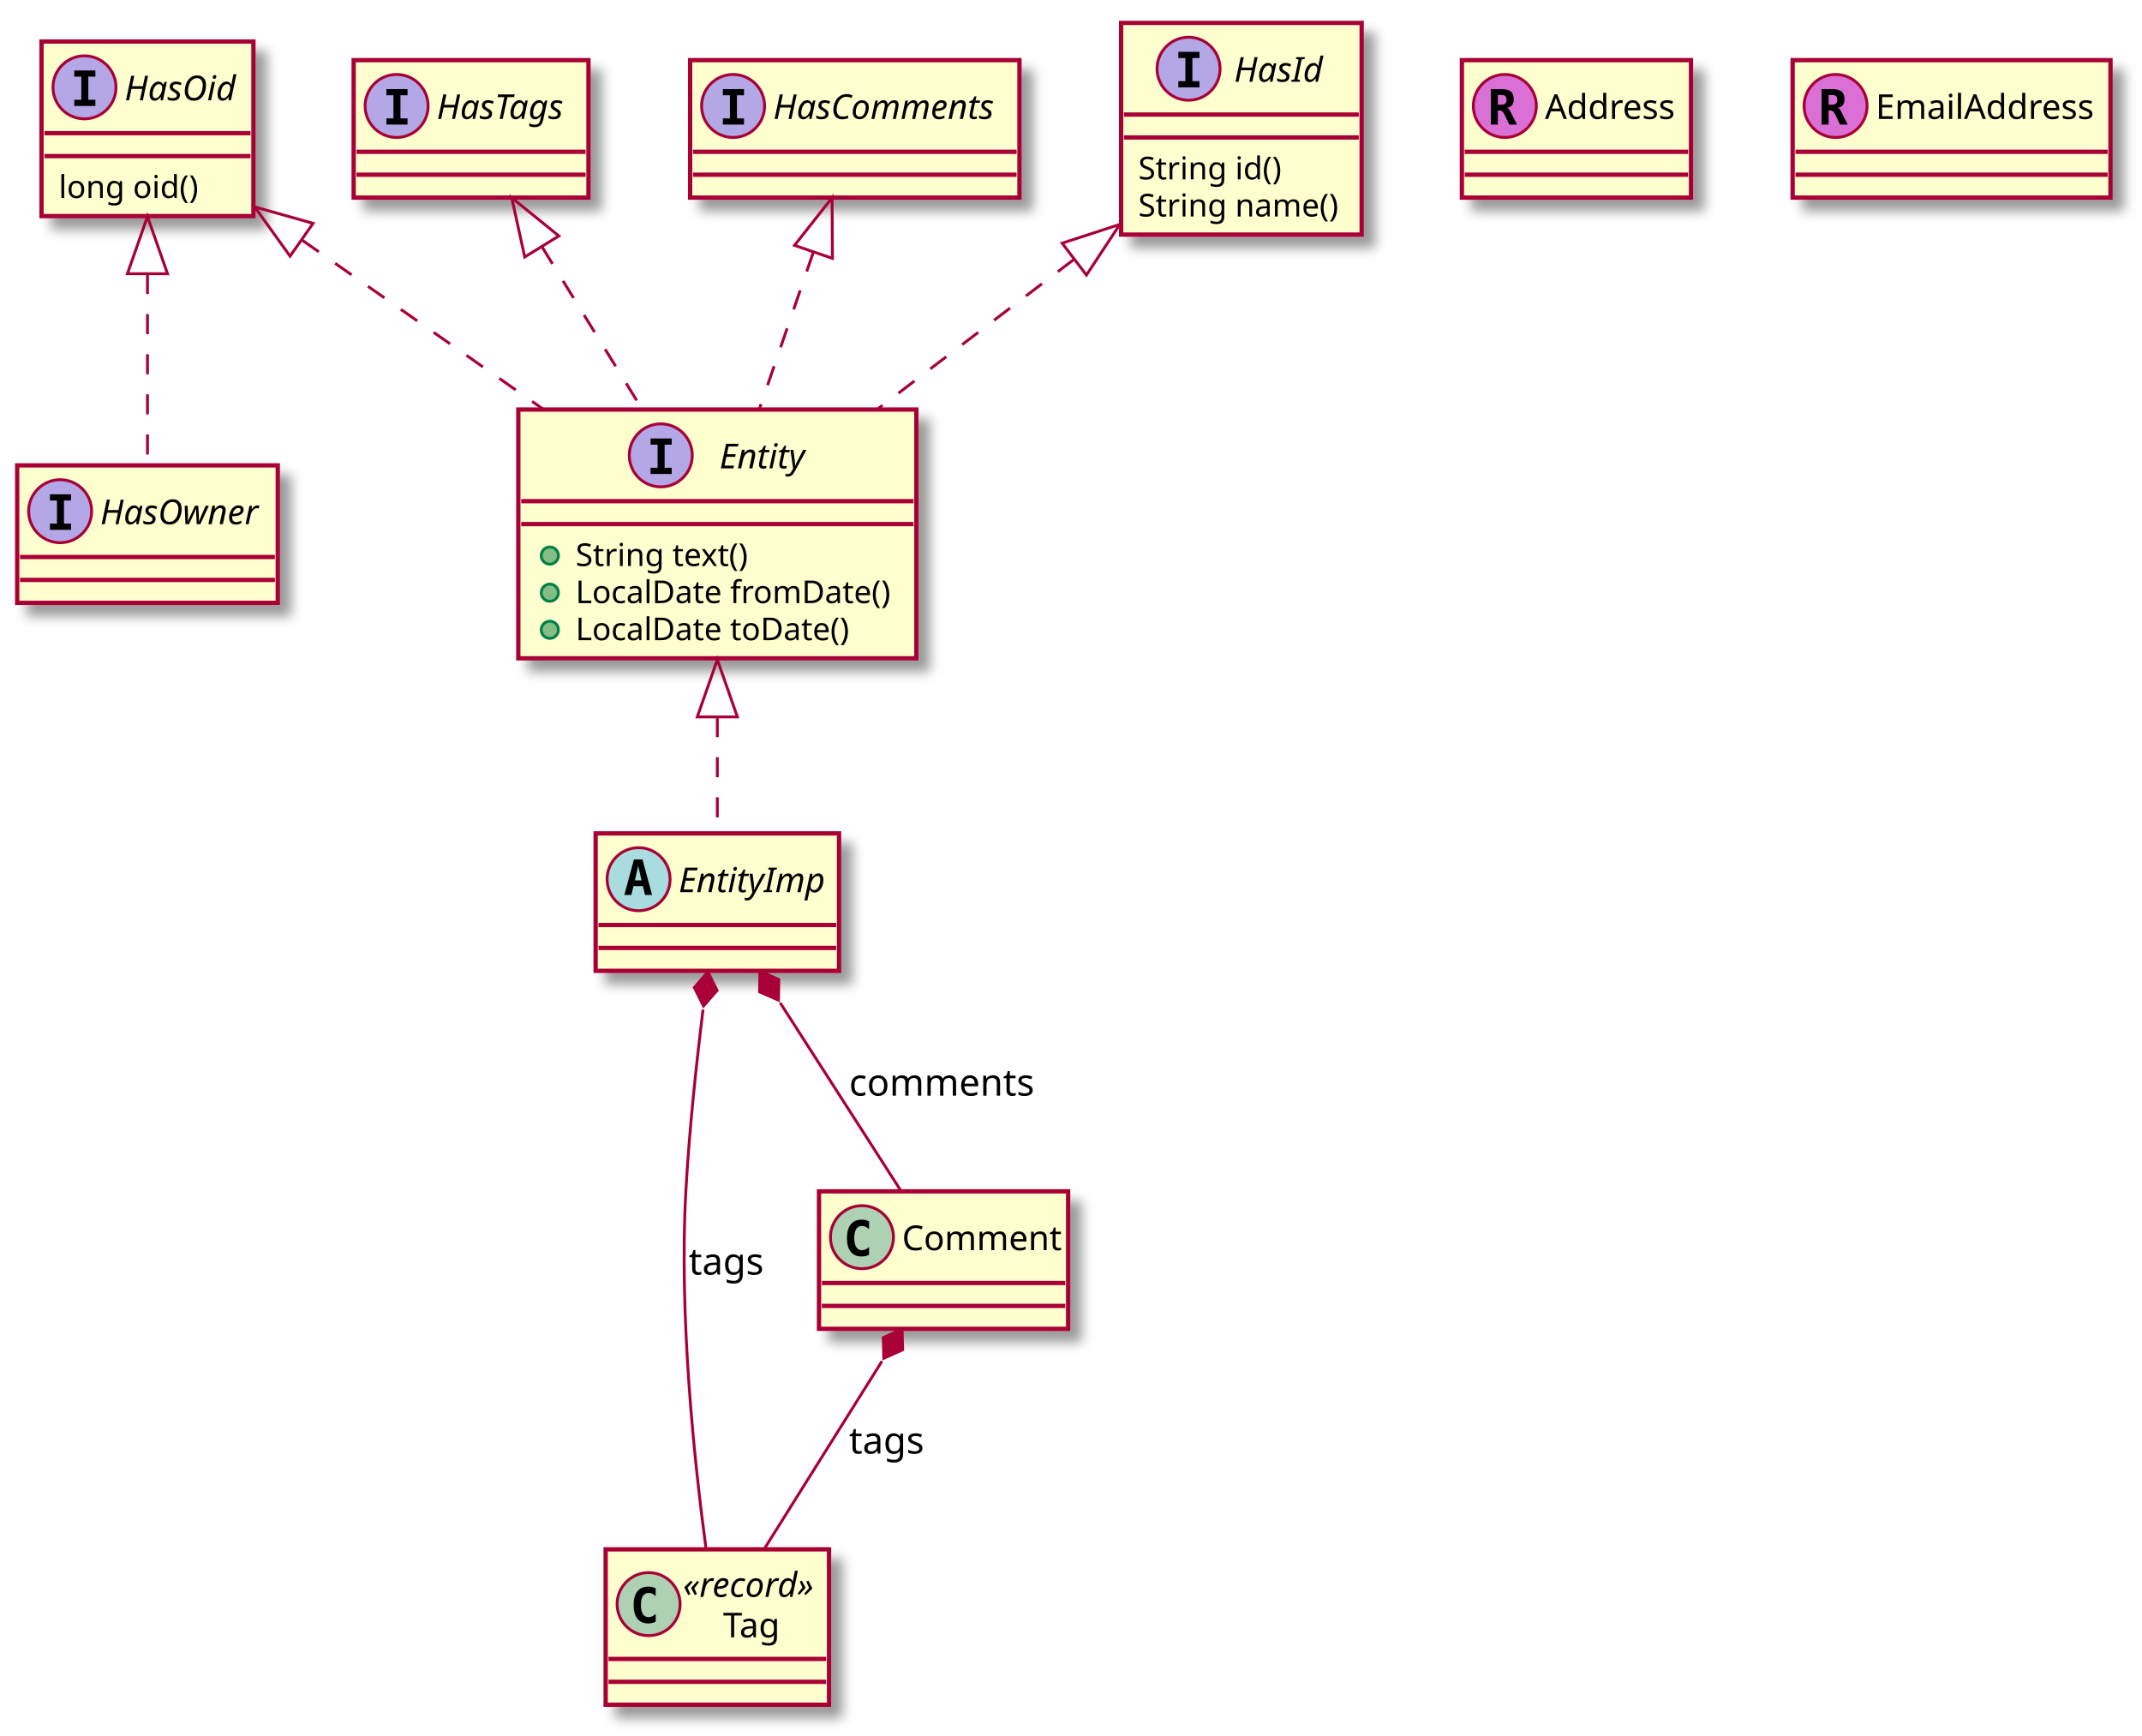
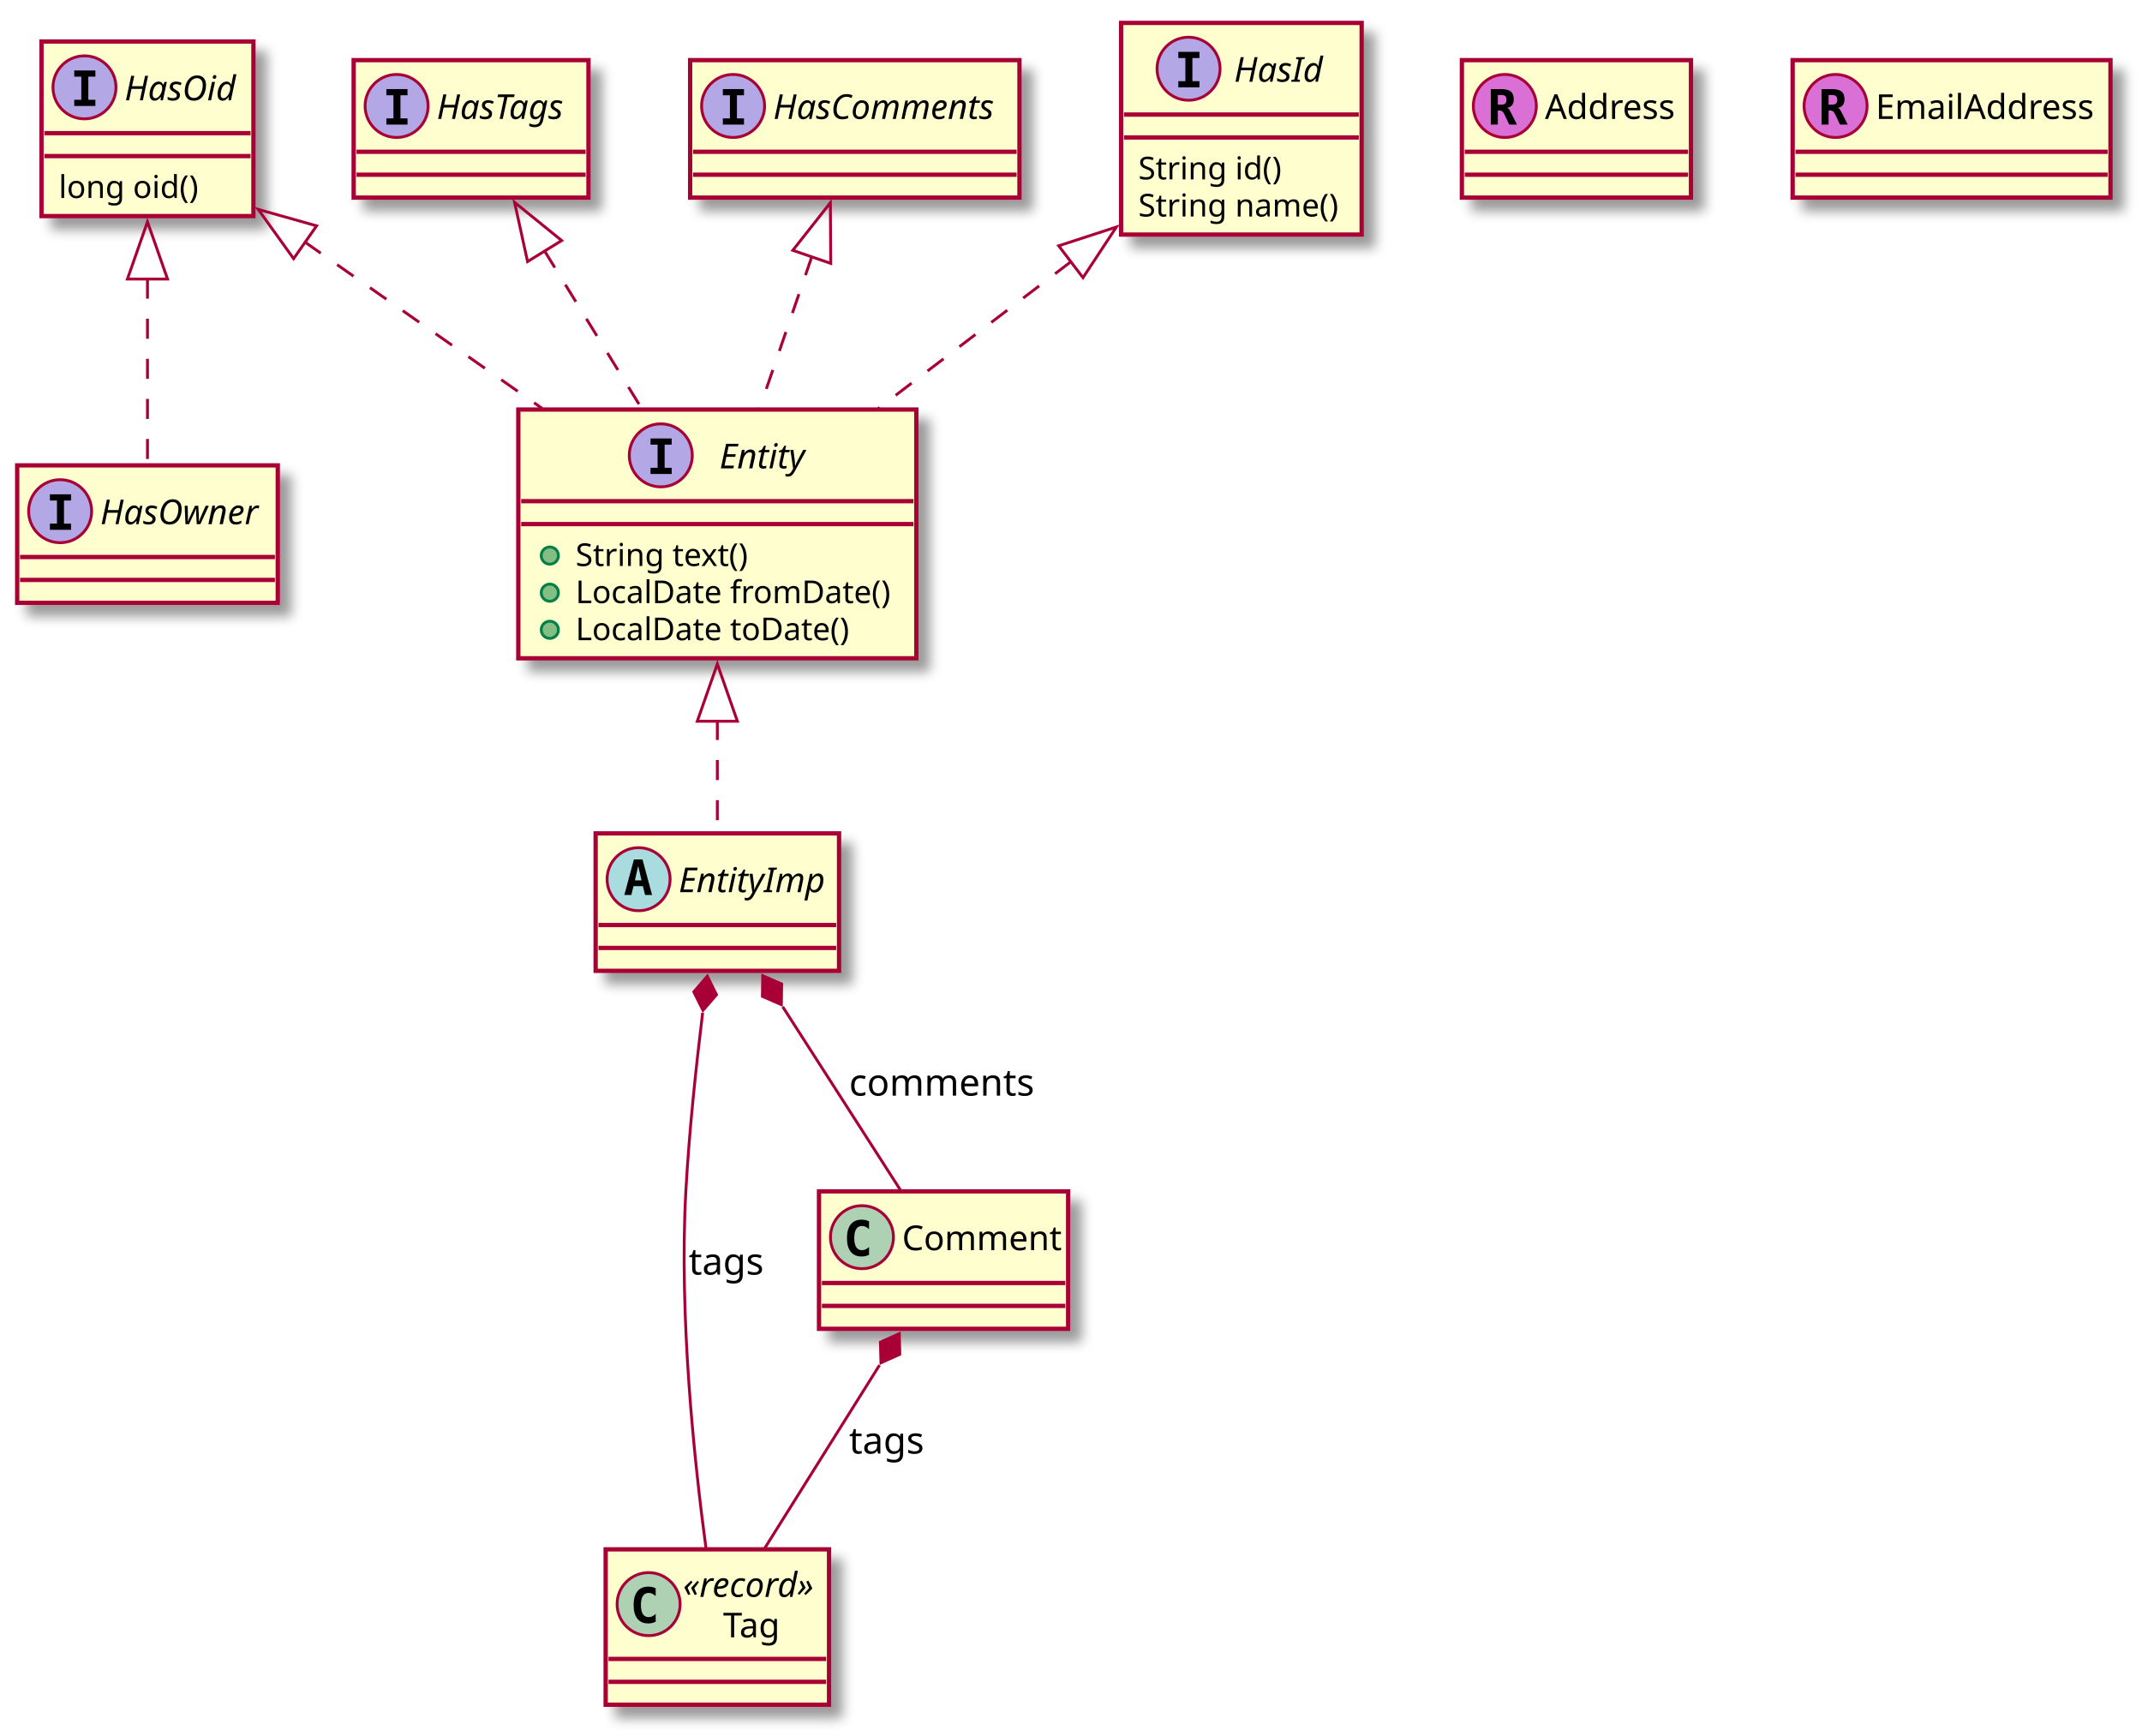
<svg xmlns="http://www.w3.org/2000/svg" contentScriptType="application/ecmascript" contentStyleType="text/css" height="606px" preserveAspectRatio="none" style="width:748px;height:606px;" version="1.1" viewBox="0 0 748 606" width="748px" zoomAndPan="magnify">
  <defs>
    <filter height="300%" id="f111x3xunx3fw" width="300%" x="-1" y="-1">
      <feGaussianBlur result="blurOut" stdDeviation="2.0" />
      <feColorMatrix in="blurOut" result="blurOut2" type="matrix" values="0 0 0 0 0 0 0 0 0 0 0 0 0 0 0 0 0 0 .4 0" />
      <feOffset dx="4.0" dy="4.0" in="blurOut2" result="blurOut3" />
      <feBlend in="SourceGraphic" in2="blurOut3" mode="normal" />
    </filter>
  </defs>
  <g>
    <rect fill="#FEFECE" filter="url(#f111x3xunx3fw)" height="73.91" id="HasId" style="stroke: #A80036; stroke-width: 1.5;" width="84" x="391.5" y="8" />
    <ellipse cx="415.05" cy="24" fill="#B4A7E5" rx="11" ry="11" style="stroke: #A80036; stroke-width: 1.0;" />
    <path d="M411.478,20.265 L411.478,18.107 L418.857,18.107 L418.857,20.265 L416.392,20.265 L416.392,28.342 L418.857,28.342 L418.857,30.5 L411.478,30.5 L411.478,28.342 L413.943,28.342 L413.943,20.265 Z " />
    <text fill="#000000" font-family="sans-serif" font-size="12" font-style="italic" lengthAdjust="spacingAndGlyphs" textLength="33" x="430.95" y="28.535">HasId</text>
    <line style="stroke: #A80036; stroke-width: 1.5;" x1="392.5" x2="474.5" y1="40" y2="40" />
    <line style="stroke: #A80036; stroke-width: 1.5;" x1="392.5" x2="474.5" y1="48" y2="48" />
    <text fill="#000000" font-family="sans-serif" font-size="11" lengthAdjust="spacingAndGlyphs" textLength="53" x="397.5" y="62.635">String id()</text>
    <text fill="#000000" font-family="sans-serif" font-size="11" lengthAdjust="spacingAndGlyphs" textLength="72" x="397.5" y="75.59">String name()</text>
    <rect fill="#FEFECE" filter="url(#f111x3xunx3fw)" height="60.955" id="HasOid" style="stroke: #A80036; stroke-width: 1.5;" width="74" x="14.5" y="14.5" />
    <ellipse cx="29.5" cy="30.5" fill="#B4A7E5" rx="11" ry="11" style="stroke: #A80036; stroke-width: 1.0;" />
    <path d="M25.928,26.765 L25.928,24.607 L33.307,24.607 L33.307,26.765 L30.842,26.765 L30.842,34.842 L33.307,34.842 L33.307,37 L25.928,37 L25.928,34.842 L28.393,34.842 L28.393,26.765 Z " />
    <text fill="#000000" font-family="sans-serif" font-size="12" font-style="italic" lengthAdjust="spacingAndGlyphs" textLength="42" x="43.5" y="35.035">HasOid</text>
    <line style="stroke: #A80036; stroke-width: 1.5;" x1="15.5" x2="87.5" y1="46.5" y2="46.5" />
    <line style="stroke: #A80036; stroke-width: 1.5;" x1="15.5" x2="87.5" y1="54.5" y2="54.5" />
    <text fill="#000000" font-family="sans-serif" font-size="11" lengthAdjust="spacingAndGlyphs" textLength="52" x="20.5" y="69.135">long oid()</text>
    <rect fill="#FEFECE" filter="url(#f111x3xunx3fw)" height="48" id="HasTags" style="stroke: #A80036; stroke-width: 1.5;" width="82" x="123.5" y="21" />
    <ellipse cx="138.5" cy="37" fill="#B4A7E5" rx="11" ry="11" style="stroke: #A80036; stroke-width: 1.0;" />
    <path d="M134.928,33.265 L134.928,31.107 L142.307,31.107 L142.307,33.265 L139.842,33.265 L139.842,41.342 L142.307,41.342 L142.307,43.5 L134.928,43.5 L134.928,41.342 L137.393,41.342 L137.393,33.265 Z " />
    <text fill="#000000" font-family="sans-serif" font-size="12" font-style="italic" lengthAdjust="spacingAndGlyphs" textLength="50" x="152.5" y="41.535">HasTags</text>
    <line style="stroke: #A80036; stroke-width: 1.5;" x1="124.5" x2="204.5" y1="53" y2="53" />
    <line style="stroke: #A80036; stroke-width: 1.5;" x1="124.5" x2="204.5" y1="61" y2="61" />
    <rect fill="#FEFECE" filter="url(#f111x3xunx3fw)" height="48" id="HasComments" style="stroke: #A80036; stroke-width: 1.5;" width="115" x="241" y="21" />
    <ellipse cx="256" cy="37" fill="#B4A7E5" rx="11" ry="11" style="stroke: #A80036; stroke-width: 1.0;" />
    <path d="M252.428,33.265 L252.428,31.107 L259.807,31.107 L259.807,33.265 L257.342,33.265 L257.342,41.342 L259.807,41.342 L259.807,43.5 L252.428,43.5 L252.428,41.342 L254.893,41.342 L254.893,33.265 Z " />
    <text fill="#000000" font-family="sans-serif" font-size="12" font-style="italic" lengthAdjust="spacingAndGlyphs" textLength="83" x="270" y="41.535">HasComments</text>
    <line style="stroke: #A80036; stroke-width: 1.5;" x1="242" x2="355" y1="53" y2="53" />
    <line style="stroke: #A80036; stroke-width: 1.5;" x1="242" x2="355" y1="61" y2="61" />
    <rect fill="#FEFECE" filter="url(#f111x3xunx3fw)" height="48" id="HasOwner" style="stroke: #A80036; stroke-width: 1.5;" width="91" x="6" y="162.5" />
    <ellipse cx="21" cy="178.5" fill="#B4A7E5" rx="11" ry="11" style="stroke: #A80036; stroke-width: 1.0;" />
    <path d="M17.428,174.765 L17.428,172.607 L24.807,172.607 L24.807,174.765 L22.342,174.765 L22.342,182.842 L24.807,182.842 L24.807,185 L17.428,185 L17.428,182.842 L19.893,182.842 L19.893,174.765 Z " />
    <text fill="#000000" font-family="sans-serif" font-size="12" font-style="italic" lengthAdjust="spacingAndGlyphs" textLength="59" x="35" y="183.035">HasOwner</text>
    <line style="stroke: #A80036; stroke-width: 1.5;" x1="7" x2="96" y1="194.5" y2="194.5" />
    <line style="stroke: #A80036; stroke-width: 1.5;" x1="7" x2="96" y1="202.5" y2="202.5" />
    <rect fill="#FEFECE" filter="url(#f111x3xunx3fw)" height="86.865" id="Entity" style="stroke: #A80036; stroke-width: 1.5;" width="139" x="181" y="143" />
    <ellipse cx="230.75" cy="159" fill="#B4A7E5" rx="11" ry="11" style="stroke: #A80036; stroke-width: 1.0;" />
    <path d="M227.178,155.265 L227.178,153.107 L234.557,153.107 L234.557,155.265 L232.092,155.265 L232.092,163.342 L234.557,163.342 L234.557,165.5 L227.178,165.5 L227.178,163.342 L229.643,163.342 L229.643,155.265 Z " />
    <text fill="#000000" font-family="sans-serif" font-size="12" font-style="italic" lengthAdjust="spacingAndGlyphs" textLength="31" x="251.25" y="163.535">Entity</text>
    <line style="stroke: #A80036; stroke-width: 1.5;" x1="182" x2="319" y1="175" y2="175" />
    <line style="stroke: #A80036; stroke-width: 1.5;" x1="182" x2="319" y1="183" y2="183" />
    <ellipse cx="192" cy="194" fill="#84BE84" rx="3" ry="3" style="stroke: #038048; stroke-width: 1.0;" />
    <text fill="#000000" font-family="sans-serif" font-size="11" lengthAdjust="spacingAndGlyphs" textLength="64" x="201" y="197.635">String text()</text>
    <ellipse cx="192" cy="206.955" fill="#84BE84" rx="3" ry="3" style="stroke: #038048; stroke-width: 1.0;" />
    <text fill="#000000" font-family="sans-serif" font-size="11" lengthAdjust="spacingAndGlyphs" textLength="113" x="201" y="210.59">LocalDate fromDate()</text>
    <ellipse cx="192" cy="219.91" fill="#84BE84" rx="3" ry="3" style="stroke: #038048; stroke-width: 1.0;" />
    <text fill="#000000" font-family="sans-serif" font-size="11" lengthAdjust="spacingAndGlyphs" textLength="98" x="201" y="223.545">LocalDate toDate()</text>
    <rect fill="#FEFECE" filter="url(#f111x3xunx3fw)" height="48" id="EntityImp" style="stroke: #A80036; stroke-width: 1.5;" width="85" x="208" y="291" />
    <ellipse cx="223" cy="307" fill="#A9DCDF" rx="11" ry="11" style="stroke: #A80036; stroke-width: 1.0;" />
    <path d="M222.863,302.348 L221.709,307.42 L224.025,307.42 Z M221.369,300.107 L224.366,300.107 L227.711,312.5 L225.262,312.5 L224.499,309.437 L221.22,309.437 L220.473,312.5 L218.024,312.5 Z " />
    <text fill="#000000" font-family="sans-serif" font-size="12" font-style="italic" lengthAdjust="spacingAndGlyphs" textLength="53" x="237" y="311.535">EntityImp</text>
    <line style="stroke: #A80036; stroke-width: 1.5;" x1="209" x2="292" y1="323" y2="323" />
    <line style="stroke: #A80036; stroke-width: 1.5;" x1="209" x2="292" y1="331" y2="331" />
    <rect fill="#FEFECE" filter="url(#f111x3xunx3fw)" height="54.266" id="Tag" style="stroke: #A80036; stroke-width: 1.5;" width="78" x="211.5" y="541" />
    <ellipse cx="226.5" cy="560.133" fill="#ADD1B2" rx="11" ry="11" style="stroke: #A80036; stroke-width: 1.0;" />
    <path d="M228.973,566.276 Q228.392,566.575 227.753,566.724 Q227.114,566.874 226.408,566.874 Q223.901,566.874 222.582,565.222 Q221.262,563.57 221.262,560.449 Q221.262,557.319 222.582,555.668 Q223.901,554.016 226.408,554.016 Q227.114,554.016 227.761,554.165 Q228.409,554.314 228.973,554.613 L228.973,557.336 Q228.342,556.755 227.749,556.485 Q227.155,556.215 226.524,556.215 Q225.18,556.215 224.495,557.282 Q223.81,558.349 223.81,560.449 Q223.81,562.54 224.495,563.607 Q225.18,564.674 226.524,564.674 Q227.155,564.674 227.749,564.404 Q228.342,564.134 228.973,563.553 Z " />
    <text fill="#000000" font-family="sans-serif" font-size="12" font-style="italic" lengthAdjust="spacingAndGlyphs" textLength="50" x="238.5" y="557.602">«record»</text>
    <text fill="#000000" font-family="sans-serif" font-size="12" lengthAdjust="spacingAndGlyphs" textLength="22" x="252.5" y="571.734">Tag</text>
    <line style="stroke: #A80036; stroke-width: 1.5;" x1="212.5" x2="288.5" y1="579.266" y2="579.266" />
    <line style="stroke: #A80036; stroke-width: 1.5;" x1="212.5" x2="288.5" y1="587.266" y2="587.266" />
    <rect fill="#FEFECE" filter="url(#f111x3xunx3fw)" height="48" id="Comment" style="stroke: #A80036; stroke-width: 1.5;" width="87" x="286" y="416" />
    <ellipse cx="301" cy="432" fill="#ADD1B2" rx="11" ry="11" style="stroke: #A80036; stroke-width: 1.0;" />
    <path d="M303.473,438.143 Q302.892,438.442 302.253,438.591 Q301.614,438.741 300.908,438.741 Q298.401,438.741 297.082,437.089 Q295.762,435.437 295.762,432.316 Q295.762,429.187 297.082,427.535 Q298.401,425.883 300.908,425.883 Q301.614,425.883 302.261,426.032 Q302.909,426.182 303.473,426.481 L303.473,429.203 Q302.842,428.622 302.249,428.352 Q301.655,428.082 301.024,428.082 Q299.68,428.082 298.995,429.149 Q298.31,430.216 298.31,432.316 Q298.31,434.408 298.995,435.474 Q299.68,436.541 301.024,436.541 Q301.655,436.541 302.249,436.271 Q302.842,436.002 303.473,435.42 Z " />
    <text fill="#000000" font-family="sans-serif" font-size="12" lengthAdjust="spacingAndGlyphs" textLength="55" x="315" y="436.535">Comment</text>
    <line style="stroke: #A80036; stroke-width: 1.5;" x1="287" x2="372" y1="448" y2="448" />
    <line style="stroke: #A80036; stroke-width: 1.5;" x1="287" x2="372" y1="456" y2="456" />
    <rect fill="#FEFECE" filter="url(#f111x3xunx3fw)" height="48" id="Address" style="stroke: #A80036; stroke-width: 1.5;" width="80" x="510.5" y="21" />
    <ellipse cx="525.5" cy="37" fill="#DA70D6" rx="11" ry="11" style="stroke: #A80036; stroke-width: 1.0;" />
    <path d="M526.199,37.648 Q526.564,37.723 526.834,37.992 Q527.104,38.262 527.494,39.042 L529.735,43.5 L527.045,43.5 L525.551,40.371 Q525.485,40.238 525.377,40.005 Q524.721,38.602 523.833,38.602 L523.053,38.602 L523.053,43.5 L520.604,43.5 L520.604,31.107 L524.14,31.107 Q526.531,31.107 527.572,31.954 Q528.614,32.8 528.614,34.709 Q528.614,35.988 527.992,36.743 Q527.369,37.498 526.199,37.648 Z M523.053,33.166 L523.053,36.544 L524.207,36.544 Q525.211,36.544 525.647,36.15 Q526.082,35.755 526.082,34.851 Q526.082,33.946 525.651,33.556 Q525.219,33.166 524.207,33.166 Z " />
    <text fill="#000000" font-family="sans-serif" font-size="12" lengthAdjust="spacingAndGlyphs" textLength="48" x="539.5" y="41.535">Address</text>
    <line style="stroke: #A80036; stroke-width: 1.5;" x1="511.5" x2="589.5" y1="53" y2="53" />
    <line style="stroke: #A80036; stroke-width: 1.5;" x1="511.5" x2="589.5" y1="61" y2="61" />
    <rect fill="#FEFECE" filter="url(#f111x3xunx3fw)" height="48" id="EmailAddress" style="stroke: #A80036; stroke-width: 1.5;" width="111" x="626" y="21" />
    <ellipse cx="641" cy="37" fill="#DA70D6" rx="11" ry="11" style="stroke: #A80036; stroke-width: 1.0;" />
    <path d="M641.699,37.648 Q642.064,37.723 642.334,37.992 Q642.604,38.262 642.994,39.042 L645.235,43.5 L642.545,43.5 L641.051,40.371 Q640.985,40.238 640.877,40.005 Q640.221,38.602 639.333,38.602 L638.553,38.602 L638.553,43.5 L636.104,43.5 L636.104,31.107 L639.64,31.107 Q642.031,31.107 643.072,31.954 Q644.114,32.8 644.114,34.709 Q644.114,35.988 643.492,36.743 Q642.869,37.498 641.699,37.648 Z M638.553,33.166 L638.553,36.544 L639.707,36.544 Q640.711,36.544 641.147,36.15 Q641.582,35.755 641.582,34.851 Q641.582,33.946 641.151,33.556 Q640.719,33.166 639.707,33.166 Z " />
    <text fill="#000000" font-family="sans-serif" font-size="12" lengthAdjust="spacingAndGlyphs" textLength="79" x="655" y="41.535">EmailAddress</text>
    <line style="stroke: #A80036; stroke-width: 1.5;" x1="627" x2="736" y1="53" y2="53" />
    <line style="stroke: #A80036; stroke-width: 1.5;" x1="627" x2="736" y1="61" y2="61" />
-     <path d="M51.5,95.69 C51.5,118.44 51.5,144.3 51.5,162.41 " fill="none" id="HasOid&lt;-HasOwner" style="stroke: #A80036; stroke-width: 1.0; stroke-dasharray: 7.0,7.0;" />
-     <polygon fill="none" points="44.5,95.58,51.5,75.58,58.5,95.58,44.5,95.58" style="stroke: #A80036; stroke-width: 1.0;" />
-     <path d="M105.58,83.91 C131.61,102.16 162.92,124.11 189.77,142.93 " fill="none" id="HasOid&lt;-Entity" style="stroke: #A80036; stroke-width: 1.0; stroke-dasharray: 7.0,7.0;" />
-     <polygon fill="none" points="101.29,89.45,88.93,72.24,109.33,77.99,101.29,89.45" style="stroke: #A80036; stroke-width: 1.0;" />
-     <path d="M374.98,90.61 C353.07,107.31 328.26,126.22 306.59,142.74 " fill="none" id="HasId&lt;-Entity" style="stroke: #A80036; stroke-width: 1.0; stroke-dasharray: 7.0,7.0;" />
-     <polygon fill="none" points="370.91,84.91,391.06,78.35,379.39,96.05,370.91,84.91" style="stroke: #A80036; stroke-width: 1.0;" />
-     <path d="M189.27,86.18 C200.24,103.98 213.15,124.92 224.28,142.97 " fill="none" id="HasTags&lt;-Entity" style="stroke: #A80036; stroke-width: 1.0; stroke-dasharray: 7.0,7.0;" />
-     <polygon fill="none" points="183.24,89.73,178.7,69.04,195.16,82.39,183.24,89.73" style="stroke: #A80036; stroke-width: 1.0;" />
-     <path d="M283.99,88.16 C278.02,105.52 271.12,125.58 265.13,142.97 " fill="none" id="HasComments&lt;-Entity" style="stroke: #A80036; stroke-width: 1.0; stroke-dasharray: 7.0,7.0;" />
-     <polygon fill="none" points="277.45,85.67,290.57,69.04,290.69,90.22,277.45,85.67" style="stroke: #A80036; stroke-width: 1.0;" />
-     <path d="M245.51,352.53 C243.17,371.44 240.66,394.91 239.5,416 C237.1,459.83 242.51,510.73 246.56,540.83 " fill="none" id="EntityImp&lt;-Tag" style="stroke: #A80036; stroke-width: 1.0;" />
-     <polygon fill="#A80036" points="247.2,339.38,242.468,344.821,245.671,351.282,250.403,345.841,247.2,339.38" style="stroke: #A80036; stroke-width: 1.0;" />
+     <path d="M51.5,97.28 C51.5,119.5 51.5,144.41 51.5,162.08 " fill="none" id="HasOid&lt;-HasOwner" style="stroke: #A80036; stroke-width: 1.0; stroke-dasharray: 7.0,7.0;" />
+     <polygon fill="none" points="44.5,97.44,51.5,77.44,58.5,97.44,44.5,97.44" style="stroke: #A80036; stroke-width: 1.0;" />
+     <path d="M106.26,84.38 C132.03,102.45 162.85,124.06 189.38,142.65 " fill="none" id="HasOid&lt;-Entity" style="stroke: #A80036; stroke-width: 1.0; stroke-dasharray: 7.0,7.0;" />
+     <polygon fill="none" points="102.53,90.32,90.17,73.11,110.56,78.86,102.53,90.32" style="stroke: #A80036; stroke-width: 1.0;" />
+     <path d="M374.01,91.35 C352.35,107.86 327.94,126.46 306.59,142.74 " fill="none" id="HasId&lt;-Entity" style="stroke: #A80036; stroke-width: 1.0; stroke-dasharray: 7.0,7.0;" />
+     <polygon fill="none" points="369.7,85.83,389.85,79.27,378.19,96.96,369.7,85.83" style="stroke: #A80036; stroke-width: 1.0;" />
+     <path d="M190.07,87.48 C200.79,104.87 213.24,125.07 224.05,142.6 " fill="none" id="HasTags&lt;-Entity" style="stroke: #A80036; stroke-width: 1.0; stroke-dasharray: 7.0,7.0;" />
+     <polygon fill="none" points="184.23,91.34,179.69,70.64,196.14,83.99,184.23,91.34" style="stroke: #A80036; stroke-width: 1.0;" />
+     <path d="M283.55,89.46 C277.72,106.38 271.07,125.73 265.26,142.6 " fill="none" id="HasComments&lt;-Entity" style="stroke: #A80036; stroke-width: 1.0; stroke-dasharray: 7.0,7.0;" />
+     <polygon fill="none" points="276.85,87.41,289.97,70.78,290.09,91.97,276.85,87.41" style="stroke: #A80036; stroke-width: 1.0;" />
+     <path d="M245.37,353.64 C243.08,372.35 240.63,395.32 239.5,416 C237.1,459.7 242.48,510.43 246.53,540.56 " fill="none" id="EntityImp&lt;-Tag" style="stroke: #A80036; stroke-width: 1.0;" />
+     <polygon fill="#A80036" points="247,340.88,242.274,346.327,245.484,352.784,250.21,347.337,247,340.88" style="stroke: #A80036; stroke-width: 1.0;" />
    <text fill="#000000" font-family="sans-serif" font-size="13" lengthAdjust="spacingAndGlyphs" textLength="27" x="240.5" y="445.068">tags</text>
-     <path d="M272.44,350.16 C285.91,371.14 302.81,397.44 314.71,415.97 " fill="none" id="EntityImp&lt;-Comment" style="stroke: #A80036; stroke-width: 1.0;" />
-     <polygon fill="#A80036" points="265.36,339.14,265.241,346.35,271.851,349.233,271.97,342.023,265.36,339.14" style="stroke: #A80036; stroke-width: 1.0;" />
+     <path d="M273.33,351.54 C286.57,372.17 302.88,397.56 314.51,415.66 " fill="none" id="EntityImp&lt;-Comment" style="stroke: #A80036; stroke-width: 1.0;" />
+     <polygon fill="#A80036" points="266.36,340.7,266.237,347.91,272.845,350.797,272.968,343.587,266.36,340.7" style="stroke: #A80036; stroke-width: 1.0;" />
    <text fill="#000000" font-family="sans-serif" font-size="13" lengthAdjust="spacingAndGlyphs" textLength="66" x="296.5" y="382.568">comments</text>
-     <path d="M250.5,250.4 C250.5,264.82 250.5,279.28 250.5,290.75 " fill="none" id="Entity&lt;-EntityImp" style="stroke: #A80036; stroke-width: 1.0; stroke-dasharray: 7.0,7.0;" />
-     <polygon fill="none" points="243.5,250.33,250.5,230.33,257.5,250.33,243.5,250.33" style="stroke: #A80036; stroke-width: 1.0;" />
-     <path d="M307.99,475.3 C295.01,496.01 278.73,521.98 266.81,540.99 " fill="none" id="Comment&lt;-Tag" style="stroke: #A80036; stroke-width: 1.0;" />
-     <polygon fill="#A80036" points="315.01,464.11,308.435,467.071,308.639,474.279,315.214,471.318,315.01,464.11" style="stroke: #A80036; stroke-width: 1.0;" />
+     <path d="M250.5,251.39 C250.5,265.49 250.5,279.54 250.5,290.75 " fill="none" id="Entity&lt;-EntityImp" style="stroke: #A80036; stroke-width: 1.0; stroke-dasharray: 7.0,7.0;" />
+     <polygon fill="none" points="243.5,251.84,250.5,231.84,257.5,251.84,243.5,251.84" style="stroke: #A80036; stroke-width: 1.0;" />
+     <path d="M307.13,476.68 C294.37,497.03 278.64,522.11 267.01,540.67 " fill="none" id="Comment&lt;-Tag" style="stroke: #A80036; stroke-width: 1.0;" />
+     <polygon fill="#A80036" points="314.02,465.69,307.442,468.645,307.64,475.853,314.218,472.898,314.02,465.69" style="stroke: #A80036; stroke-width: 1.0;" />
    <text fill="#000000" font-family="sans-serif" font-size="13" lengthAdjust="spacingAndGlyphs" textLength="27" x="296.5" y="507.568">tags</text>
  </g>
</svg>
